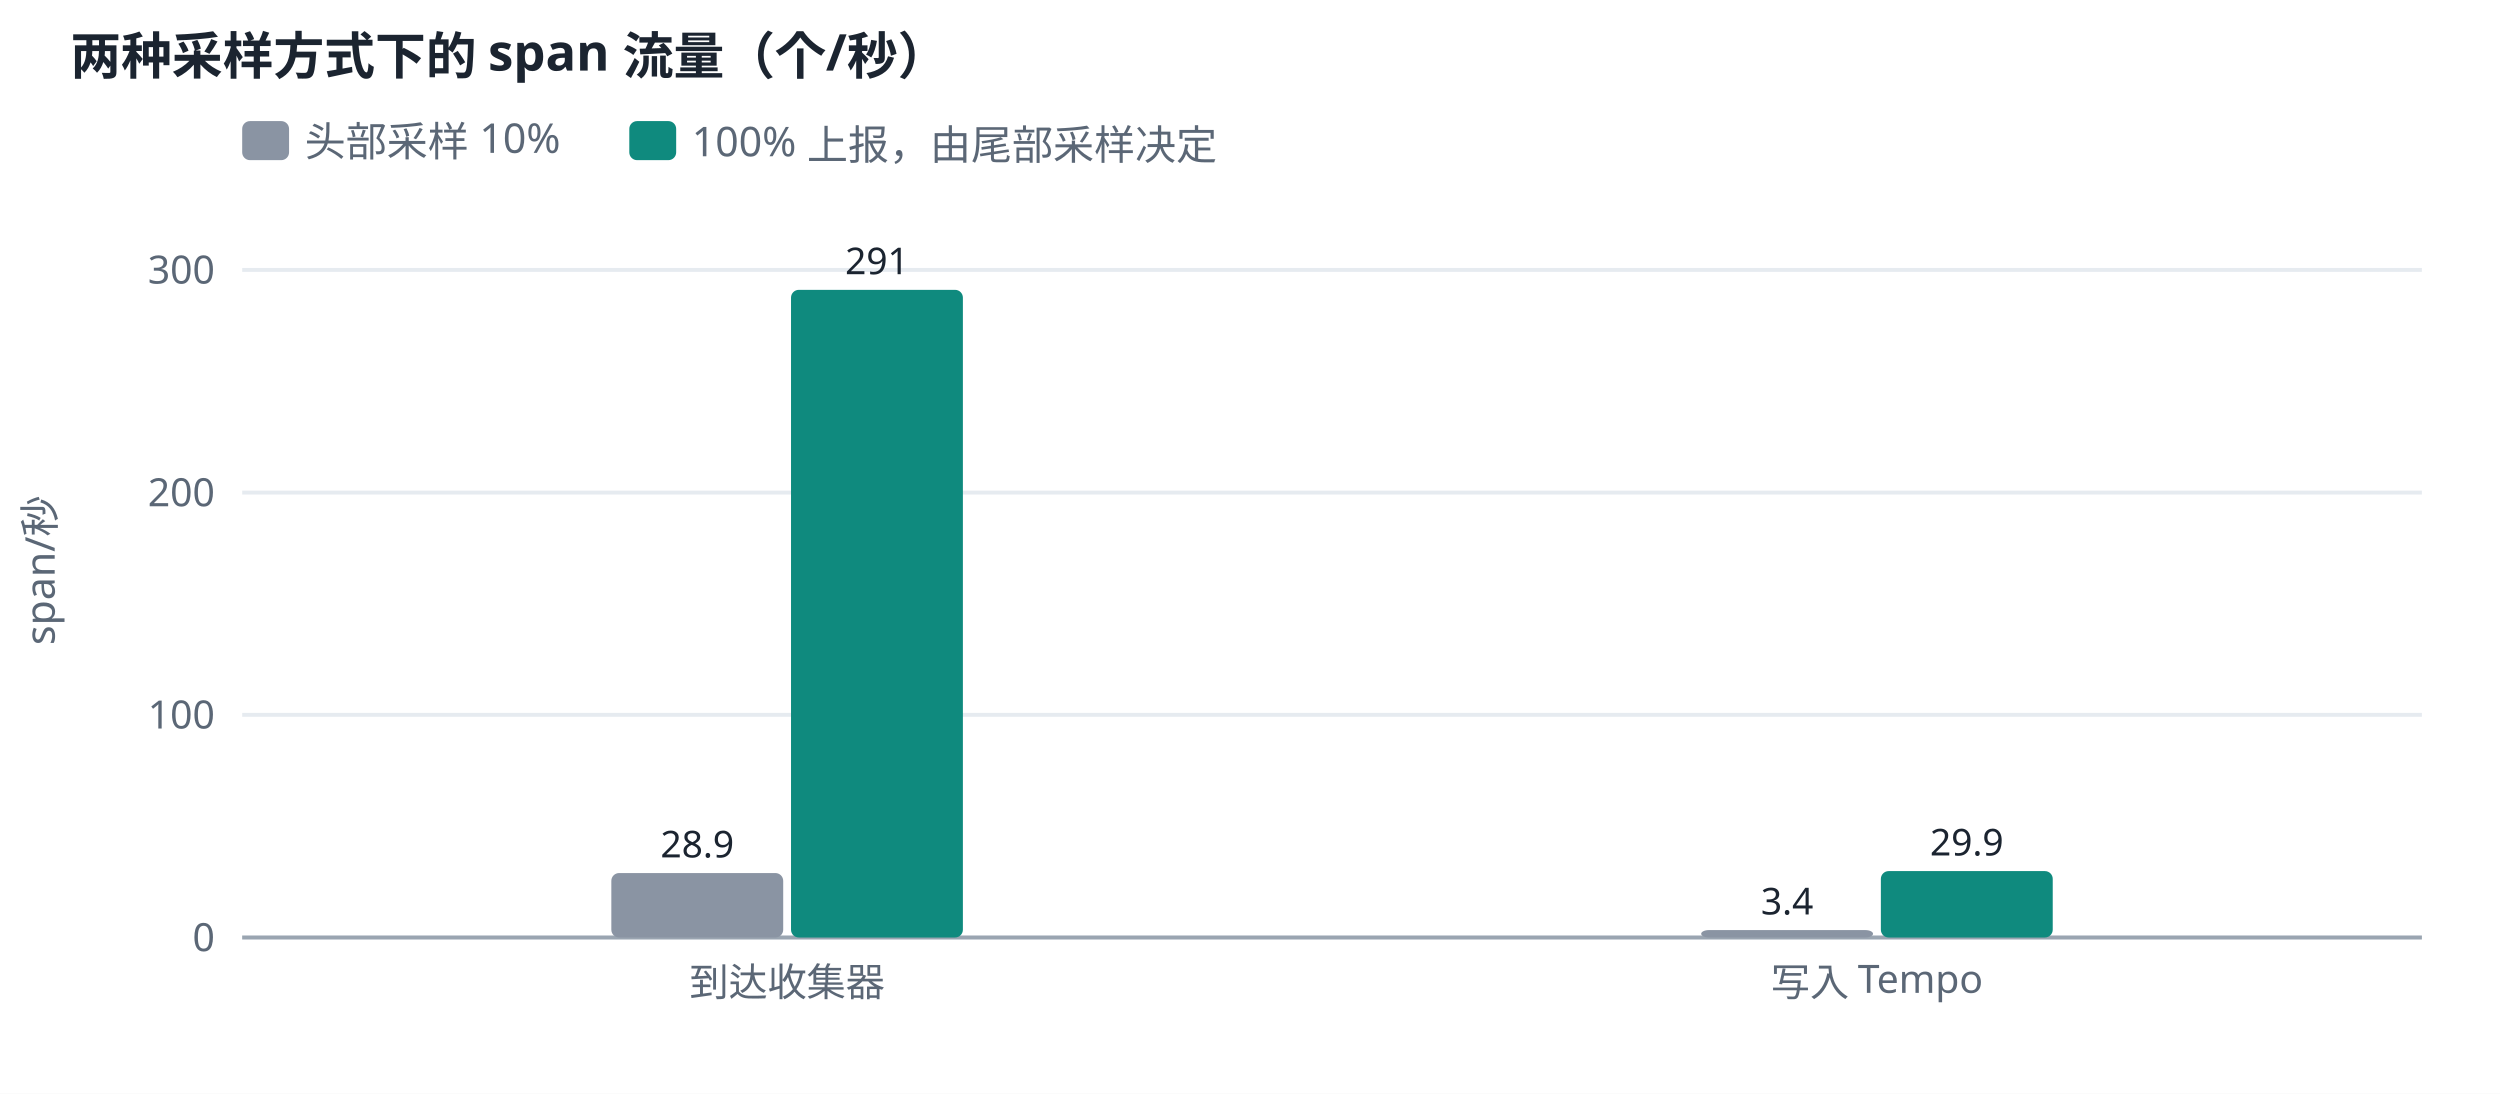
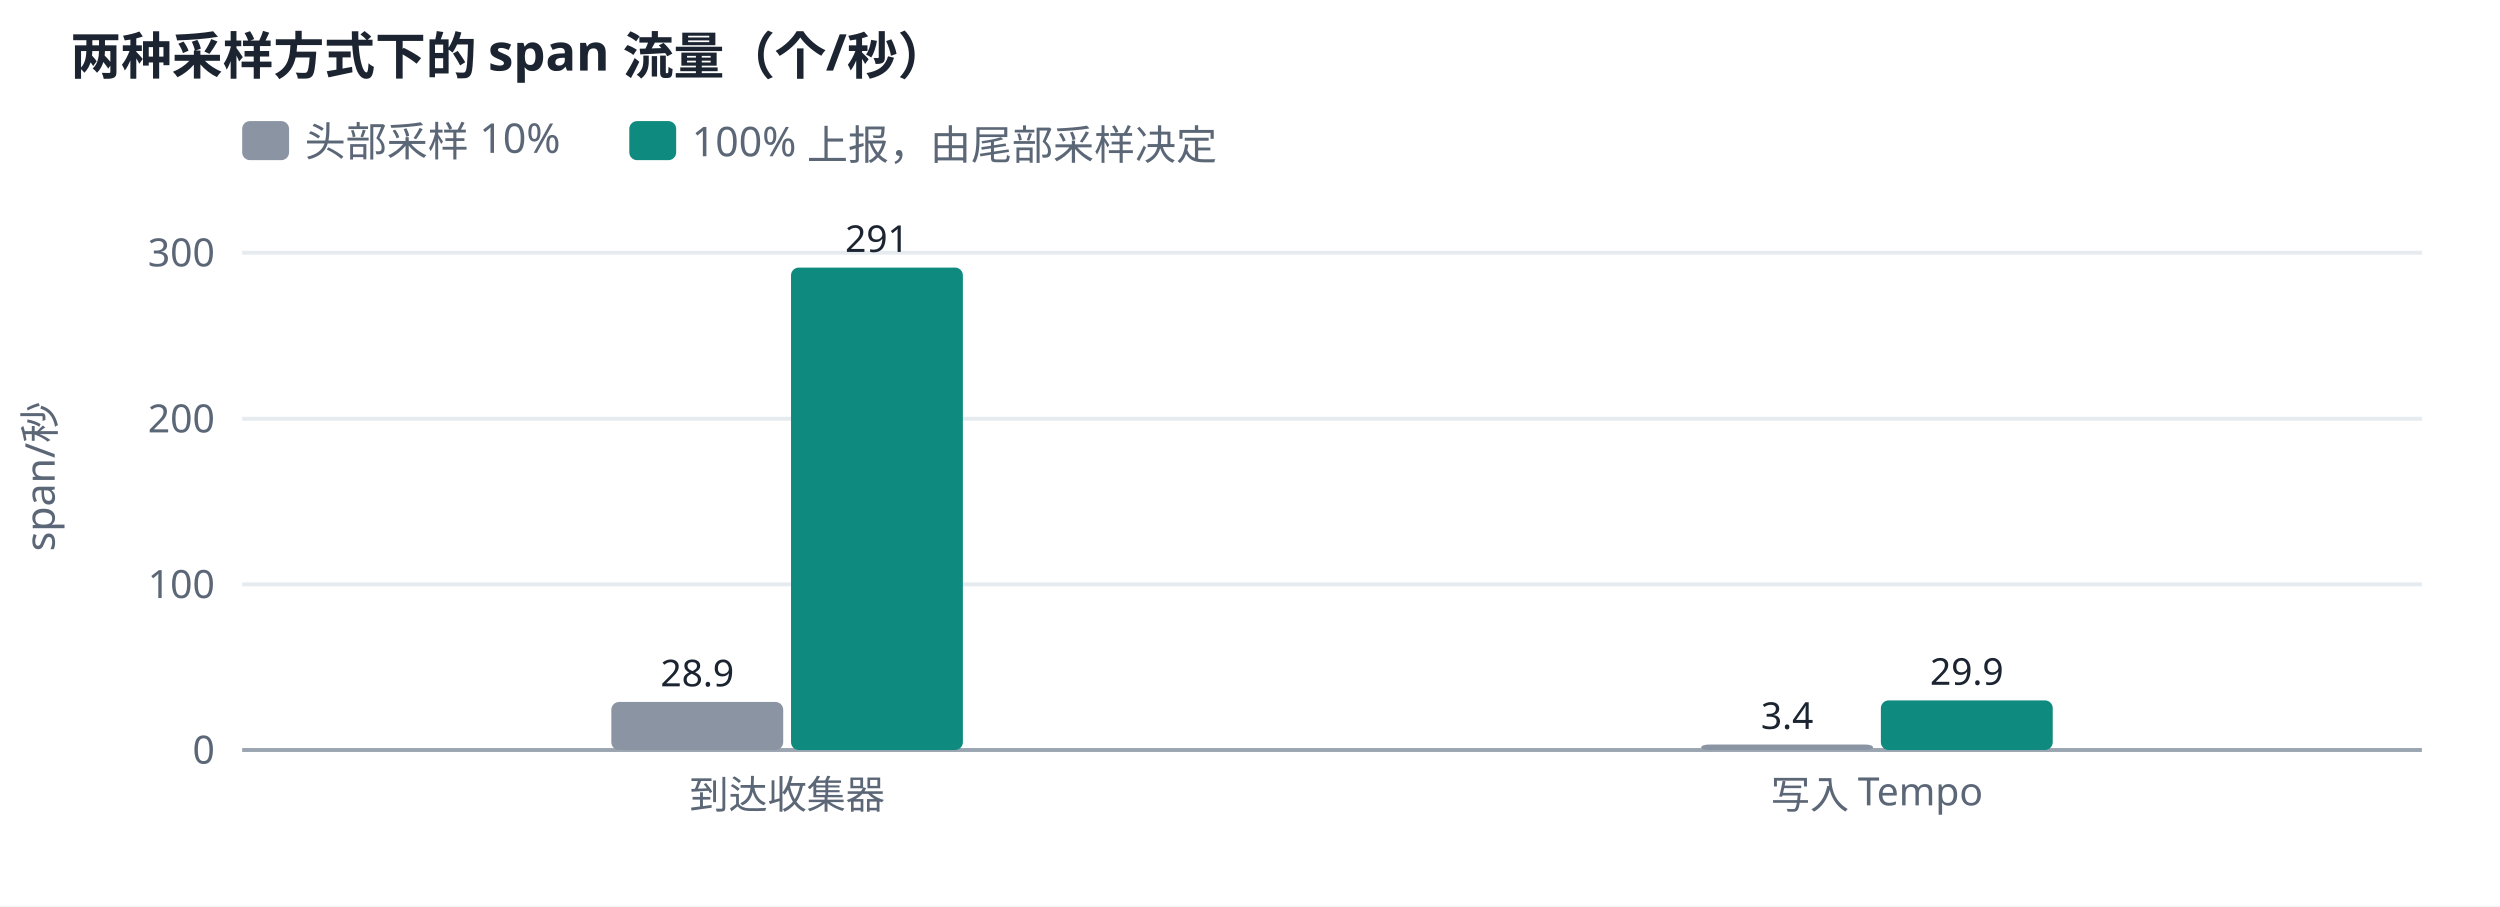
- <svg xmlns="http://www.w3.org/2000/svg" viewBox="0 0 640 280" width="640" height="280" font-family="'Segoe UI','Microsoft YaHei','Noto Sans SC',sans-serif">
+ <svg xmlns="http://www.w3.org/2000/svg" viewBox="0 0 640 232" width="640" height="232" font-family="'Segoe UI','Microsoft YaHei','Noto Sans SC',sans-serif">
  <rect width="100%" height="100%" fill="#ffffff" />
  <text x="18.0" y="19.0" font-size="13" fill="#1b2430" text-anchor="start" font-weight="600">两种采样方式下的 span 流量（个/秒）</text>
-   <line x1="62.0" y1="240.0" x2="620.0" y2="240.0" stroke="#e6ebf0" stroke-width="1.0" />
-   <text x="55.0" y="243.5" font-size="10" fill="#5b6776" text-anchor="end" font-weight="normal">0</text>
-   <line x1="62.0" y1="183.0" x2="620.0" y2="183.0" stroke="#e6ebf0" stroke-width="1.0" />
-   <text x="55.0" y="186.5" font-size="10" fill="#5b6776" text-anchor="end" font-weight="normal">100</text>
-   <line x1="62.0" y1="126.1" x2="620.0" y2="126.1" stroke="#e6ebf0" stroke-width="1.0" />
-   <text x="55.0" y="129.6" font-size="10" fill="#5b6776" text-anchor="end" font-weight="normal">200</text>
-   <line x1="62.0" y1="69.1" x2="620.0" y2="69.1" stroke="#e6ebf0" stroke-width="1.0" />
-   <text x="55.0" y="72.6" font-size="10" fill="#5b6776" text-anchor="end" font-weight="normal">300</text>
-   <line x1="62.0" y1="240.0" x2="620.0" y2="240.0" stroke="#9aa5b1" stroke-width="1.0" />
-   <text x="14.0" y="146.0" font-size="10.5" fill="#5b6776" text-anchor="middle" font-weight="normal" transform="rotate(-90 14.0 146.0)">span/秒</text>
-   <rect x="156.5" y="223.5" width="44.0" height="16.5" fill="#8a94a3" stroke="none" stroke-width="1" rx="2" />
-   <text x="178.5" y="219.5" font-size="9.5" fill="#1b2430" text-anchor="middle" font-weight="normal">28.9</text>
-   <rect x="202.5" y="74.2" width="44.0" height="165.8" fill="#0f8a7e" stroke="none" stroke-width="1" rx="2" />
-   <text x="224.5" y="70.2" font-size="9.5" fill="#1b2430" text-anchor="middle" font-weight="normal">291</text>
-   <text x="201.5" y="255.0" font-size="10" fill="#5b6776" text-anchor="middle" font-weight="normal">到达收集器</text>
-   <rect x="435.5" y="238.1" width="44.0" height="1.9" fill="#8a94a3" stroke="none" stroke-width="1" rx="2" />
-   <text x="457.5" y="234.1" font-size="9.5" fill="#1b2430" text-anchor="middle" font-weight="normal">3.4</text>
-   <rect x="481.5" y="223.0" width="44.0" height="17.0" fill="#0f8a7e" stroke="none" stroke-width="1" rx="2" />
-   <text x="503.5" y="219.0" font-size="9.5" fill="#1b2430" text-anchor="middle" font-weight="normal">29.9</text>
-   <text x="480.5" y="255.0" font-size="10" fill="#5b6776" text-anchor="middle" font-weight="normal">写入 Tempo</text>
+   <line x1="62.0" y1="192.0" x2="620.0" y2="192.0" stroke="#e6ebf0" stroke-width="1.0" />
+   <text x="55.0" y="195.5" font-size="10" fill="#5b6776" text-anchor="end" font-weight="normal">0</text>
+   <line x1="62.0" y1="149.6" x2="620.0" y2="149.6" stroke="#e6ebf0" stroke-width="1.0" />
+   <text x="55.0" y="153.1" font-size="10" fill="#5b6776" text-anchor="end" font-weight="normal">100</text>
+   <line x1="62.0" y1="107.2" x2="620.0" y2="107.2" stroke="#e6ebf0" stroke-width="1.0" />
+   <text x="55.0" y="110.7" font-size="10" fill="#5b6776" text-anchor="end" font-weight="normal">200</text>
+   <line x1="62.0" y1="64.7" x2="620.0" y2="64.7" stroke="#e6ebf0" stroke-width="1.0" />
+   <text x="55.0" y="68.2" font-size="10" fill="#5b6776" text-anchor="end" font-weight="normal">300</text>
+   <line x1="62.0" y1="192.0" x2="620.0" y2="192.0" stroke="#9aa5b1" stroke-width="1.0" />
+   <text x="14.0" y="122.0" font-size="10.5" fill="#5b6776" text-anchor="middle" font-weight="normal" transform="rotate(-90 14.0 122.0)">span/秒</text>
+   <rect x="156.5" y="179.7" width="44.0" height="12.3" fill="#8a94a3" stroke="none" stroke-width="1" rx="2" />
+   <text x="178.5" y="175.7" font-size="9.5" fill="#1b2430" text-anchor="middle" font-weight="normal">28.9</text>
+   <rect x="202.5" y="68.5" width="44.0" height="123.5" fill="#0f8a7e" stroke="none" stroke-width="1" rx="2" />
+   <text x="224.5" y="64.5" font-size="9.5" fill="#1b2430" text-anchor="middle" font-weight="normal">291</text>
+   <text x="201.5" y="207.0" font-size="10" fill="#5b6776" text-anchor="middle" font-weight="normal">到达收集器</text>
+   <rect x="435.5" y="190.6" width="44.0" height="1.4" fill="#8a94a3" stroke="none" stroke-width="1" rx="2" />
+   <text x="457.5" y="186.6" font-size="9.5" fill="#1b2430" text-anchor="middle" font-weight="normal">3.4</text>
+   <rect x="481.5" y="179.3" width="44.0" height="12.7" fill="#0f8a7e" stroke="none" stroke-width="1" rx="2" />
+   <text x="503.5" y="175.3" font-size="9.5" fill="#1b2430" text-anchor="middle" font-weight="normal">29.9</text>
+   <text x="480.5" y="207.0" font-size="10" fill="#5b6776" text-anchor="middle" font-weight="normal">写入 Tempo</text>
  <rect x="62.0" y="31.0" width="12.0" height="10.0" fill="#8a94a3" stroke="none" stroke-width="1" rx="2" />
  <text x="78.0" y="40.0" font-size="10.5" fill="#5b6776" text-anchor="start" font-weight="normal">头部采样 10%</text>
  <rect x="161.1" y="31.0" width="12.0" height="10.0" fill="#0f8a7e" stroke="none" stroke-width="1" rx="2" />
  <text x="177.1" y="40.0" font-size="10.5" fill="#5b6776" text-anchor="start" font-weight="normal">100% 上报，由尾部采样决定</text>
</svg>
